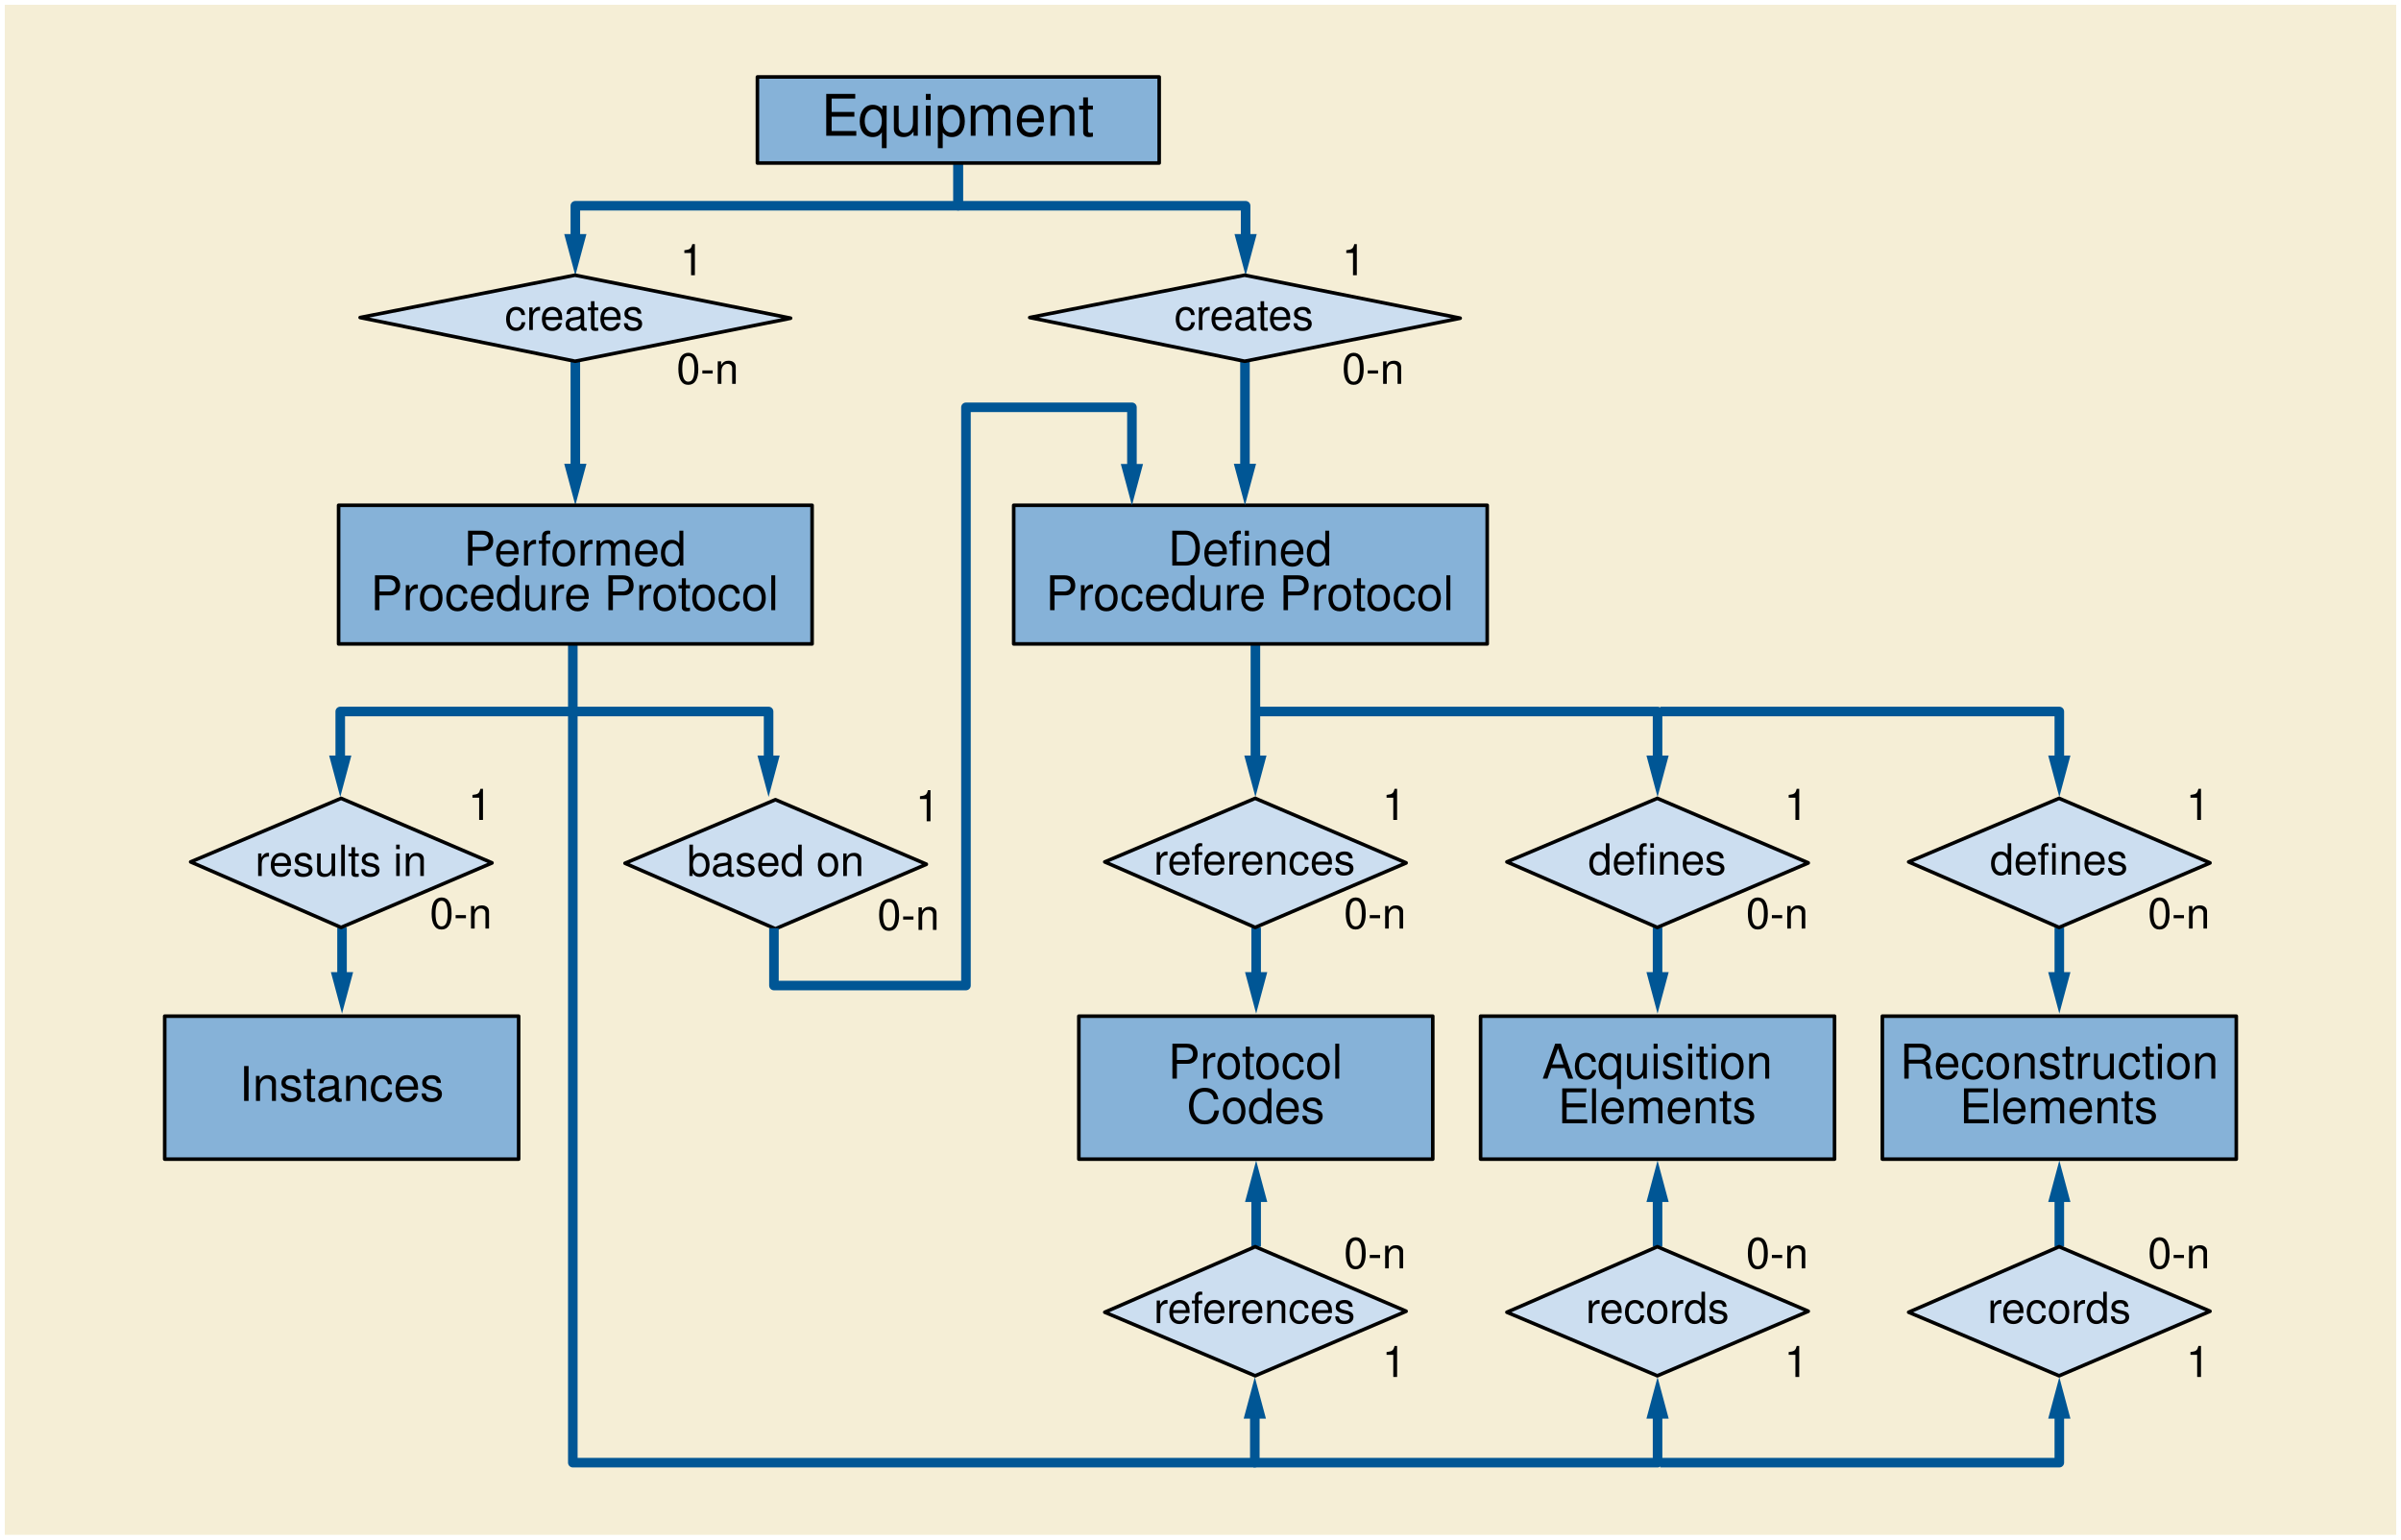
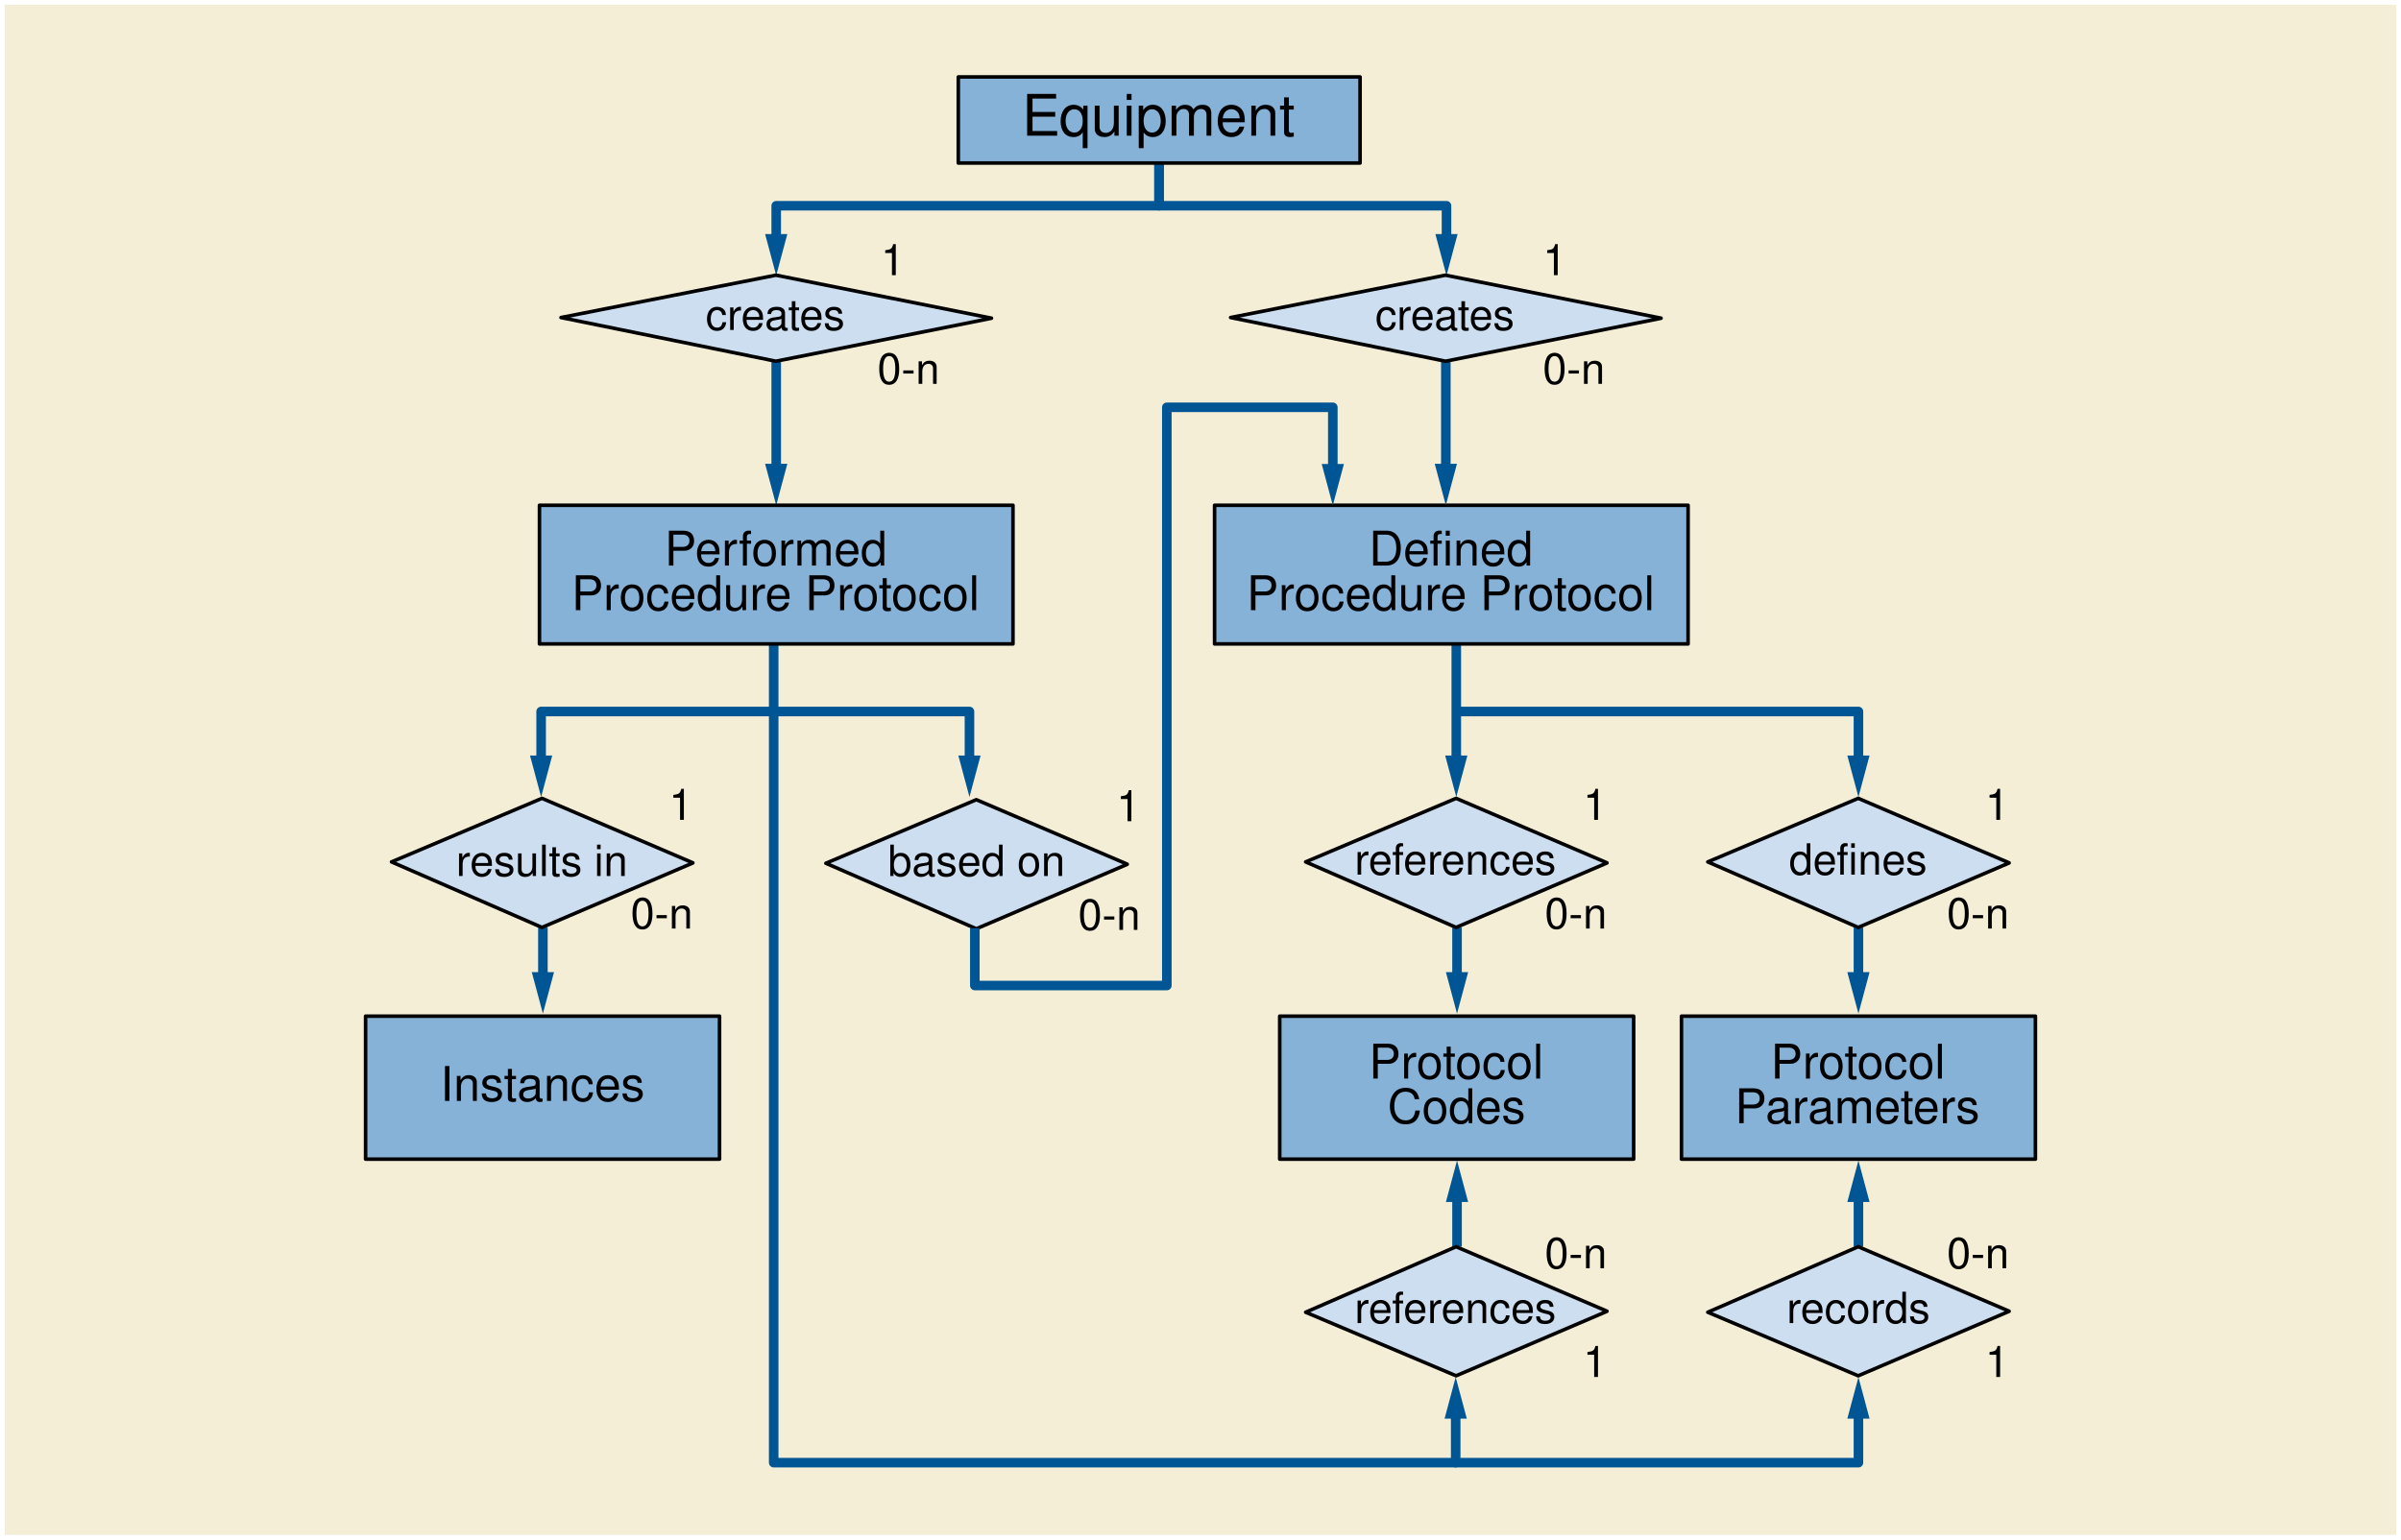
<svg xmlns="http://www.w3.org/2000/svg" version="1.1" id="Layer_1" x="0px" y="0px" width="502px" height="322px" viewBox="0 0 502 322" enable-background="new 0 0 502 322" xml:space="preserve">
  <defs>
    <style type="text/css">
	text {
	  font-family: Helvetica, Verdana, ArialUnicodeMS, san-serif
	}
	</style>
  </defs>
  <g>
   </g>
  <g>
    <rect x="1" y="1" fill="#F5EED6" width="500" height="320" />
    <g>
      <g>
        <g>
-           <polyline fill="none" stroke="#005695" stroke-width="2" stroke-linejoin="round" points="119.764,133.929 119.764,305.904       262.355,305.904 262.355,295.111     " />
-           <g>
-             <polygon fill="#005695" points="264.68,296.696 262.355,288.023 260.031,296.696      " />
-           </g>
-         </g>
-       </g>
-       <g>
-         <g>
-           <line fill="none" stroke="#005695" stroke-width="2" stroke-linejoin="round" x1="262.635" y1="260.715" x2="262.635" y2="249.803" />
-           <g>
-             <polygon fill="#005695" points="264.959,251.388 262.635,242.715 260.311,251.388      " />
-           </g>
-         </g>
-       </g>
-       <g>
-         <g>
-           <line fill="none" stroke="#005695" stroke-width="2" stroke-linejoin="round" x1="346.562" y1="260.715" x2="346.562" y2="249.803" />
-           <g>
-             <polygon fill="#005695" points="348.887,251.388 346.562,242.715 344.238,251.388      " />
-           </g>
-         </g>
-       </g>
-       <g>
-         <g>
-           <line fill="none" stroke="#005695" stroke-width="2" stroke-linejoin="round" x1="430.562" y1="260.715" x2="430.562" y2="249.803" />
-           <g>
-             <polygon fill="#005695" points="432.887,251.388 430.562,242.715 428.238,251.388      " />
-           </g>
-         </g>
-       </g>
-       <g>
-         <g>
-           <polyline fill="none" stroke="#005695" stroke-width="2" stroke-linejoin="round" points="262.047,305.904 346.562,305.904       346.562,295.111     " />
-           <g>
-             <polygon fill="#005695" points="348.887,296.696 346.562,288.023 344.238,296.696      " />
-           </g>
-         </g>
-       </g>
-       <g>
-         <g>
-           <polyline fill="none" stroke="#005695" stroke-width="2" stroke-linejoin="round" points="347.129,305.904 430.562,305.904       430.562,295.111     " />
-           <g>
-             <polygon fill="#005695" points="432.887,296.696 430.562,288.023 428.238,296.696      " />
-           </g>
-         </g>
-       </g>
-       <polygon fill="#CCDEF0" stroke="#010101" stroke-width="0.75" stroke-linecap="round" stroke-linejoin="round" stroke-miterlimit="1" points="    315.062,274.447 346.517,287.74 378.062,274.256 378.062,274.225 346.517,260.74   " />
-       <polygon fill="#CCDEF0" stroke="#010101" stroke-width="0.75" stroke-linecap="round" stroke-linejoin="round" stroke-miterlimit="1" points="    399.062,274.447 430.517,287.74 462.062,274.256 462.062,274.225 430.517,260.74   " />
-       <polygon fill="#CCDEF0" stroke="#010101" stroke-width="0.75" stroke-linecap="round" stroke-linejoin="round" stroke-miterlimit="1" points="    230.985,274.447 262.44,287.74 293.986,274.256 293.986,274.225 262.44,260.74   " />
-       <g>
-         <g>
-           <line fill="none" stroke="#005695" stroke-width="2" stroke-linejoin="round" x1="262.635" y1="193.994" x2="262.635" y2="204.906" />
-           <g>
-             <polygon fill="#005695" points="260.311,203.321 262.635,211.994 264.959,203.321      " />
-           </g>
-         </g>
-       </g>
-       <rect x="225.562" y="212.521" fill="#86B2D8" stroke="#010101" stroke-width="0.75" stroke-linecap="round" stroke-linejoin="round" stroke-miterlimit="1" width="74" height="29.906" />
-       <g>
-         <text transform="matrix(1 0 0 1 244.2202 225.5859)">
+           <polyline fill="none" stroke="#005695" stroke-width="2" stroke-linejoin="round" points="161.764,133.929 161.764,305.904       304.355,305.904 304.355,295.111     " />
+           <g>
+             <polygon fill="#005695" points="306.68,296.696 304.355,288.023 302.031,296.696      " />
+           </g>
+         </g>
+       </g>
+       <g>
+         <g>
+           <line fill="none" stroke="#005695" stroke-width="2" stroke-linejoin="round" x1="304.635" y1="260.715" x2="304.635" y2="249.803" />
+           <g>
+             <polygon fill="#005695" points="306.959,251.388 304.635,242.715 302.311,251.388      " />
+           </g>
+         </g>
+       </g>
+       <g>
+         <g>
+           <line fill="none" stroke="#005695" stroke-width="2" stroke-linejoin="round" x1="388.562" y1="260.715" x2="388.562" y2="249.803" />
+           <g>
+             <polygon fill="#005695" points="390.887,251.388 388.562,242.715 386.238,251.388      " />
+           </g>
+         </g>
+       </g>
+       <g>
+         <g>
+           <polyline fill="none" stroke="#005695" stroke-width="2" stroke-linejoin="round" points="304.047,305.904 388.562,305.904       388.562,295.111     " />
+           <g>
+             <polygon fill="#005695" points="390.887,296.696 388.562,288.023 386.238,296.696      " />
+           </g>
+         </g>
+       </g>
+       <polygon fill="#CCDEF0" stroke="#010101" stroke-width="0.75" stroke-linecap="round" stroke-linejoin="round" stroke-miterlimit="1" points="    357.062,274.447 388.517,287.74 420.062,274.256 420.062,274.225 388.517,260.74   " />
+       <polygon fill="#CCDEF0" stroke="#010101" stroke-width="0.75" stroke-linecap="round" stroke-linejoin="round" stroke-miterlimit="1" points="    272.985,274.447 304.44,287.74 335.986,274.256 335.986,274.225 304.44,260.74   " />
+       <g>
+         <g>
+           <line fill="none" stroke="#005695" stroke-width="2" stroke-linejoin="round" x1="304.635" y1="193.994" x2="304.635" y2="204.906" />
+           <g>
+             <polygon fill="#005695" points="302.311,203.321 304.635,211.994 306.959,203.321      " />
+           </g>
+         </g>
+       </g>
+       <rect x="267.562" y="212.521" fill="#86B2D8" stroke="#010101" stroke-width="0.75" stroke-linecap="round" stroke-linejoin="round" stroke-miterlimit="1" width="74" height="29.906" />
+       <g>
+         <text transform="matrix(1 0 0 1 286.2207 225.582)">
          <tspan x="0" y="0" font-size="10">Protocol</tspan>
          <tspan x="3.889" y="9.334" font-size="10">Codes</tspan>
        </text>
      </g>
      <g>
        <g>
-           <line fill="none" stroke="#005695" stroke-width="2" stroke-linejoin="round" x1="346.562" y1="193.994" x2="346.562" y2="204.906" />
-           <g>
-             <polygon fill="#005695" points="344.238,203.321 346.562,211.994 348.887,203.321      " />
-           </g>
-         </g>
-       </g>
-       <rect x="309.562" y="212.521" fill="#86B2D8" stroke="#010101" stroke-width="0.75" stroke-linecap="round" stroke-linejoin="round" stroke-miterlimit="1" width="74" height="29.906" />
-       <g>
-         <text transform="matrix(1 0 0 1 322.3877 225.5859)">
-           <tspan x="0" y="0" font-size="10">Acquisition</tspan>
-           <tspan x="3.337" y="9.334" font-size="10">Elements</tspan>
-         </text>
-       </g>
-       <g>
-         <g>
-           <line fill="none" stroke="#005695" stroke-width="2" stroke-linejoin="round" x1="430.562" y1="193.994" x2="430.562" y2="204.906" />
-           <g>
-             <polygon fill="#005695" points="428.238,203.321 430.562,211.994 432.887,203.321      " />
-           </g>
-         </g>
-       </g>
-       <rect x="393.562" y="212.521" fill="#86B2D8" stroke="#010101" stroke-width="0.75" stroke-linecap="round" stroke-linejoin="round" stroke-miterlimit="1" width="74" height="29.906" />
-       <g>
-         <text transform="matrix(1 0 0 1 397.2129 225.5859)">
-           <tspan x="0" y="0" font-size="10">Reconstruction</tspan>
-           <tspan x="12.508" y="9.334" font-size="10">Elements</tspan>
-         </text>
-       </g>
-       <g>
-         <g>
-           <polyline fill="none" stroke="#005695" stroke-width="2" stroke-linejoin="round" points="200.309,34.15 200.309,43.033       120.291,43.033 120.291,50.534     " />
-           <g>
-             <polygon fill="#005695" points="117.967,48.949 120.291,57.622 122.615,48.949      " />
-           </g>
-         </g>
-       </g>
-       <g>
-         <g>
-           <polyline fill="none" stroke="#005695" stroke-width="2" stroke-linejoin="round" points="200.355,34.15 200.355,43.033       260.433,43.033 260.433,50.534     " />
-           <g>
-             <polygon fill="#005695" points="258.108,48.949 260.433,57.622 262.757,48.949      " />
-           </g>
-         </g>
-       </g>
-       <g>
-         <g>
-           <line fill="none" stroke="#005695" stroke-width="2" stroke-linejoin="round" x1="262.48" y1="134.675" x2="262.48" y2="159.597" />
-           <g>
-             <polygon fill="#005695" points="260.156,158.012 262.48,166.685 264.805,158.012      " />
-           </g>
-         </g>
-       </g>
-       <g>
-         <g>
-           <polyline fill="none" stroke="#005695" stroke-width="2" stroke-linejoin="round" points="262.047,148.804 346.562,148.804       346.562,159.598     " />
-           <g>
-             <polygon fill="#005695" points="344.238,158.013 346.562,166.686 348.887,158.013      " />
-           </g>
-         </g>
-       </g>
-       <g>
-         <g>
-           <polyline fill="none" stroke="#005695" stroke-width="2" stroke-linejoin="round" points="347.129,148.804 430.562,148.804       430.562,159.598     " />
-           <g>
-             <polygon fill="#005695" points="428.238,158.013 430.562,166.686 432.887,158.013      " />
-           </g>
-         </g>
-       </g>
-       <polygon fill="#CCDEF0" stroke="#010101" stroke-width="0.75" stroke-linecap="round" stroke-linejoin="round" stroke-miterlimit="1" points="    315.062,180.262 346.517,166.969 378.062,180.453 378.062,180.484 346.517,193.969   " />
-       <g>
-         <text transform="matrix(1 0 0 1 332.0518 182.9297)" font-size="9">defines</text>
-       </g>
-       <g>
-         <text transform="matrix(1 0 0 1 373.0566 171.4766)" font-size="9">1</text>
-       </g>
-       <g>
-         <text transform="matrix(1 0 0 1 365.0547 194.2012)" font-size="9">0-n</text>
-       </g>
-       <polygon fill="#CCDEF0" stroke="#010101" stroke-width="0.75" stroke-linecap="round" stroke-linejoin="round" stroke-miterlimit="1" points="    399.062,180.262 430.517,166.969 462.062,180.453 462.062,180.484 430.517,193.969   " />
-       <g>
-         <text transform="matrix(1 0 0 1 416.0518 182.9297)" font-size="9">defines</text>
-       </g>
-       <g>
-         <text transform="matrix(1 0 0 1 457.0566 171.4766)" font-size="9">1</text>
-       </g>
-       <g>
-         <text transform="matrix(1 0 0 1 449.0547 194.2012)" font-size="9">0-n</text>
-       </g>
-       <polygon fill="#CCDEF0" stroke="#010101" stroke-width="0.75" stroke-linecap="round" stroke-linejoin="round" stroke-miterlimit="1" points="    230.985,180.262 262.44,166.969 293.986,180.453 293.986,180.484 262.44,193.969   " />
-       <g>
-         <text transform="matrix(1 0 0 1 241.2197 182.9297)" font-size="9">references</text>
-       </g>
-       <g>
-         <text transform="matrix(1 0 0 1 288.9805 171.4766)" font-size="9">1</text>
-       </g>
-       <g>
-         <text transform="matrix(1 0 0 1 280.9785 194.2012)" font-size="9">0-n</text>
-       </g>
-       <g>
-         <text transform="matrix(1 0 0 1 331.5576 276.7207)" font-size="9">records</text>
-       </g>
-       <g>
-         <text transform="matrix(1 0 0 1 365.0547 265.2656)" font-size="9">0-n</text>
-       </g>
-       <g>
-         <text transform="matrix(1 0 0 1 373.0566 287.9922)" font-size="9">1</text>
-       </g>
-       <g>
-         <text transform="matrix(1 0 0 1 415.5576 276.7207)" font-size="9">records</text>
-       </g>
-       <g>
-         <text transform="matrix(1 0 0 1 449.0547 265.2656)" font-size="9">0-n</text>
-       </g>
-       <g>
-         <text transform="matrix(1 0 0 1 457.0566 287.9922)" font-size="9">1</text>
-       </g>
-       <g>
-         <text transform="matrix(1 0 0 1 241.2197 276.7207)" font-size="9">references</text>
-       </g>
-       <g>
-         <text transform="matrix(1 0 0 1 280.9785 265.2656)" font-size="9">0-n</text>
-       </g>
-       <g>
-         <text transform="matrix(1 0 0 1 288.9805 287.9922)" font-size="9">1</text>
-       </g>
-       <rect x="211.944" y="105.675" fill="#86B2D8" stroke="#010101" stroke-width="0.75" stroke-linecap="round" stroke-linejoin="round" stroke-miterlimit="1" width="99" height="29" />
-       <g>
-         <text transform="matrix(1 0 0 1 244.2104 118.2866)">
+           <line fill="none" stroke="#005695" stroke-width="2" stroke-linejoin="round" x1="388.562" y1="193.994" x2="388.562" y2="204.906" />
+           <g>
+             <polygon fill="#005695" points="386.238,203.321 388.562,211.994 390.887,203.321      " />
+           </g>
+         </g>
+       </g>
+       <rect x="351.562" y="212.521" fill="#86B2D8" stroke="#010101" stroke-width="0.75" stroke-linecap="round" stroke-linejoin="round" stroke-miterlimit="1" width="74" height="29.906" />
+       <g>
+         <text transform="matrix(1 0 0 1 370.2246 225.582)">
+           <tspan x="0" y="0" font-size="10">Protocol</tspan>
+           <tspan x="-7.5" y="9.334" font-size="10">Parameters</tspan>
+         </text>
+       </g>
+       <g>
+         <g>
+           <polyline fill="none" stroke="#005695" stroke-width="2" stroke-linejoin="round" points="242.309,34.15 242.309,43.033       162.291,43.033 162.291,50.534     " />
+           <g>
+             <polygon fill="#005695" points="159.967,48.949 162.291,57.622 164.615,48.949      " />
+           </g>
+         </g>
+       </g>
+       <g>
+         <g>
+           <polyline fill="none" stroke="#005695" stroke-width="2" stroke-linejoin="round" points="242.355,34.15 242.355,43.033       302.433,43.033 302.433,50.534     " />
+           <g>
+             <polygon fill="#005695" points="300.108,48.949 302.433,57.622 304.757,48.949      " />
+           </g>
+         </g>
+       </g>
+       <g>
+         <g>
+           <line fill="none" stroke="#005695" stroke-width="2" stroke-linejoin="round" x1="304.48" y1="134.675" x2="304.48" y2="159.597" />
+           <g>
+             <polygon fill="#005695" points="302.156,158.012 304.48,166.685 306.805,158.012      " />
+           </g>
+         </g>
+       </g>
+       <g>
+         <g>
+           <polyline fill="none" stroke="#005695" stroke-width="2" stroke-linejoin="round" points="304.047,148.804 388.562,148.804       388.562,159.598     " />
+           <g>
+             <polygon fill="#005695" points="386.238,158.013 388.562,166.686 390.887,158.013      " />
+           </g>
+         </g>
+       </g>
+       <polygon fill="#CCDEF0" stroke="#010101" stroke-width="0.75" stroke-linecap="round" stroke-linejoin="round" stroke-miterlimit="1" points="    357.062,180.262 388.517,166.969 420.062,180.453 420.062,180.484 388.517,193.969   " />
+       <g>
+         <text transform="matrix(1 0 0 1 374.0518 182.9258)" font-size="9">defines</text>
+       </g>
+       <g>
+         <text transform="matrix(1 0 0 1 415.0566 171.4727)" font-size="9">1</text>
+       </g>
+       <g>
+         <text transform="matrix(1 0 0 1 407.0547 194.1973)" font-size="9">0-n</text>
+       </g>
+       <polygon fill="#CCDEF0" stroke="#010101" stroke-width="0.75" stroke-linecap="round" stroke-linejoin="round" stroke-miterlimit="1" points="    272.985,180.262 304.44,166.969 335.986,180.453 335.986,180.484 304.44,193.969   " />
+       <g>
+         <text transform="matrix(1 0 0 1 283.2197 182.9258)" font-size="9">references</text>
+       </g>
+       <g>
+         <text transform="matrix(1 0 0 1 330.9805 171.4727)" font-size="9">1</text>
+       </g>
+       <g>
+         <text transform="matrix(1 0 0 1 322.9785 194.1973)" font-size="9">0-n</text>
+       </g>
+       <g>
+         <text transform="matrix(1 0 0 1 373.5576 276.7168)" font-size="9">records</text>
+       </g>
+       <g>
+         <text transform="matrix(1 0 0 1 407.0547 265.2617)" font-size="9">0-n</text>
+       </g>
+       <g>
+         <text transform="matrix(1 0 0 1 415.0566 287.9883)" font-size="9">1</text>
+       </g>
+       <g>
+         <text transform="matrix(1 0 0 1 283.2197 276.7168)" font-size="9">references</text>
+       </g>
+       <g>
+         <text transform="matrix(1 0 0 1 322.9785 265.2617)" font-size="9">0-n</text>
+       </g>
+       <g>
+         <text transform="matrix(1 0 0 1 330.9805 287.9883)" font-size="9">1</text>
+       </g>
+       <rect x="253.944" y="105.675" fill="#86B2D8" stroke="#010101" stroke-width="0.75" stroke-linecap="round" stroke-linejoin="round" stroke-miterlimit="1" width="99" height="29" />
+       <g>
+         <text transform="matrix(1 0 0 1 286.2109 118.2827)">
          <tspan x="0" y="0" font-size="10">Defined</tspan>
          <tspan x="-25.566" y="9.333" font-size="10">Procedure Protocol</tspan>
        </text>
      </g>
      <g>
        <g>
-           <line fill="none" stroke="#005695" stroke-width="2" stroke-linejoin="round" x1="260.295" y1="75.479" x2="260.295" y2="98.588" />
-           <g>
-             <polygon fill="#005695" points="257.971,97.002 260.295,105.675 262.619,97.002      " />
-           </g>
-         </g>
-       </g>
-       <g>
-         <g>
-           <line fill="none" stroke="#005695" stroke-width="2" stroke-linejoin="round" x1="120.292" y1="75.425" x2="120.292" y2="98.588" />
-           <g>
-             <polygon fill="#005695" points="117.968,97.002 120.292,105.675 122.616,97.002      " />
-           </g>
-         </g>
-       </g>
-       <polygon fill="#CCDEF0" stroke="#010101" stroke-width="0.75" stroke-linecap="round" stroke-linejoin="round" stroke-miterlimit="1" points="    130.675,180.544 162.129,167.251 193.676,180.735 193.676,180.767 162.129,194.251   " />
-       <g>
-         <text transform="matrix(1 0 0 1 143.6543 183.2119)" font-size="9">based on</text>
-       </g>
-       <g>
-         <text transform="matrix(1 0 0 1 191.4204 171.7578)" font-size="9">1</text>
-       </g>
-       <g>
-         <text transform="matrix(1 0 0 1 183.418 194.4834)" font-size="9">0-n</text>
-       </g>
-       <g>
-         <g>
-           <polyline fill="none" stroke="#005695" stroke-width="2" stroke-linejoin="round" points="236.664,98.621 236.664,85.186       201.962,85.186 201.962,206.118 161.816,206.118 161.816,194.12     " />
-           <g>
-             <polygon fill="#005695" points="238.988,97.035 236.664,105.708 234.339,97.035      " />
-           </g>
-         </g>
-       </g>
-       <rect x="70.792" y="105.675" fill="#86B2D8" stroke="#010101" stroke-width="0.75" stroke-linecap="round" stroke-linejoin="round" stroke-miterlimit="1" width="99" height="29" />
-       <g>
-         <text transform="matrix(1 0 0 1 96.9497 118.2866)">
+           <line fill="none" stroke="#005695" stroke-width="2" stroke-linejoin="round" x1="302.295" y1="75.479" x2="302.295" y2="98.588" />
+           <g>
+             <polygon fill="#005695" points="299.971,97.002 302.295,105.675 304.619,97.002      " />
+           </g>
+         </g>
+       </g>
+       <g>
+         <g>
+           <line fill="none" stroke="#005695" stroke-width="2" stroke-linejoin="round" x1="162.292" y1="75.425" x2="162.292" y2="98.588" />
+           <g>
+             <polygon fill="#005695" points="159.968,97.002 162.292,105.675 164.616,97.002      " />
+           </g>
+         </g>
+       </g>
+       <polygon fill="#CCDEF0" stroke="#010101" stroke-width="0.75" stroke-linecap="round" stroke-linejoin="round" stroke-miterlimit="1" points="    172.675,180.544 204.129,167.251 235.676,180.735 235.676,180.767 204.129,194.251   " />
+       <g>
+         <text transform="matrix(1 0 0 1 185.6543 183.208)" font-size="9">based on</text>
+       </g>
+       <g>
+         <text transform="matrix(1 0 0 1 233.4204 171.7539)" font-size="9">1</text>
+       </g>
+       <g>
+         <text transform="matrix(1 0 0 1 225.418 194.4795)" font-size="9">0-n</text>
+       </g>
+       <g>
+         <g>
+           <polyline fill="none" stroke="#005695" stroke-width="2" stroke-linejoin="round" points="278.664,98.621 278.664,85.186       243.962,85.186 243.962,206.118 203.816,206.118 203.816,194.12     " />
+           <g>
+             <polygon fill="#005695" points="280.988,97.035 278.664,105.708 276.34,97.035      " />
+           </g>
+         </g>
+       </g>
+       <rect x="112.792" y="105.675" fill="#86B2D8" stroke="#010101" stroke-width="0.75" stroke-linecap="round" stroke-linejoin="round" stroke-miterlimit="1" width="99" height="29" />
+       <g>
+         <text transform="matrix(1 0 0 1 138.9497 118.2827)">
          <tspan x="0" y="0" font-size="10">Performed</tspan>
          <tspan x="-19.458" y="9.333" font-size="10">Procedure Protocol</tspan>
        </text>
      </g>
-       <rect x="158.361" y="16.095" fill="#86B2D8" stroke="#010101" stroke-width="0.75" stroke-linecap="round" stroke-linejoin="round" stroke-miterlimit="1" width="84.003" height="18" />
-       <g>
-         <text transform="matrix(1 0 0 1 171.6738 28.3867)" font-size="12">Equipment</text>
-       </g>
-       <polygon fill="#CCDEF0" stroke="#010101" stroke-width="0.75" stroke-linecap="round" stroke-linejoin="round" stroke-miterlimit="1" points="    75.292,66.412 120.227,57.55 165.292,66.54 165.292,66.56 120.227,75.55   " />
-       <g>
-         <text transform="matrix(1 0 0 1 105.5352 69.0127)" font-size="9">creates</text>
-       </g>
-       <polygon fill="#CCDEF0" stroke="#010101" stroke-width="0.75" stroke-linecap="round" stroke-linejoin="round" stroke-miterlimit="1" points="    215.295,66.412 260.229,57.55 305.294,66.54 305.294,66.56 260.229,75.55   " />
-       <g>
-         <text transform="matrix(1 0 0 1 245.5361 69.0127)" font-size="9">creates</text>
-       </g>
-       <g>
-         <text transform="matrix(1 0 0 1 280.5586 57.5586)" font-size="9">1</text>
-       </g>
-       <g>
-         <text transform="matrix(1 0 0 1 280.5576 80.2842)" font-size="9">0-n</text>
-       </g>
-       <g>
-         <text transform="matrix(1 0 0 1 142.1621 57.5586)" font-size="9">1</text>
-       </g>
-       <g>
-         <text transform="matrix(1 0 0 1 141.4414 80.2842)" font-size="9">0-n</text>
-       </g>
-       <g>
-         <g>
-           <line fill="none" stroke="#005695" stroke-width="2" stroke-linejoin="round" x1="71.51" y1="193.994" x2="71.51" y2="204.906" />
-           <g>
-             <polygon fill="#005695" points="69.186,203.321 71.51,211.994 73.834,203.321      " />
-           </g>
-         </g>
-       </g>
-       <rect x="34.438" y="212.521" fill="#86B2D8" stroke="#010101" stroke-width="0.75" stroke-linecap="round" stroke-linejoin="round" stroke-miterlimit="1" width="74" height="29.906" />
-       <g>
-         <text transform="matrix(1 0 0 1 50.0361 230.2529)" font-size="10">Instances</text>
-       </g>
-       <g>
-         <g>
-           <polyline fill="none" stroke="#005695" stroke-width="2" stroke-linejoin="round" points="120.148,148.804 71.139,148.804       71.139,159.598     " />
-           <g>
-             <polygon fill="#005695" points="68.815,158.013 71.139,166.686 73.463,158.013      " />
-           </g>
-         </g>
-       </g>
-       <g>
-         <g>
-           <polyline fill="none" stroke="#005695" stroke-width="2" stroke-linejoin="round" points="120.121,148.804 160.695,148.804       160.695,159.598     " />
-           <g>
-             <polygon fill="#005695" points="158.371,158.013 160.695,166.686 163.019,158.013      " />
-           </g>
-         </g>
-       </g>
-       <polygon fill="#CCDEF0" stroke="#010101" stroke-width="0.75" stroke-linecap="round" stroke-linejoin="round" stroke-miterlimit="1" points="    39.86,180.262 71.315,166.969 102.861,180.453 102.861,180.484 71.315,193.969   " />
-       <g>
-         <text transform="matrix(1 0 0 1 53.3486 183.2119)" font-size="9">results in</text>
-       </g>
-       <g>
-         <text transform="matrix(1 0 0 1 97.856 171.4766)" font-size="9">1</text>
-       </g>
-       <g>
-         <text transform="matrix(1 0 0 1 89.8535 194.2012)" font-size="9">0-n</text>
+       <rect x="200.361" y="16.095" fill="#86B2D8" stroke="#010101" stroke-width="0.75" stroke-linecap="round" stroke-linejoin="round" stroke-miterlimit="1" width="84.003" height="18" />
+       <g>
+         <text transform="matrix(1 0 0 1 213.6738 28.3828)" font-size="12">Equipment</text>
+       </g>
+       <polygon fill="#CCDEF0" stroke="#010101" stroke-width="0.75" stroke-linecap="round" stroke-linejoin="round" stroke-miterlimit="1" points="    117.292,66.412 162.227,57.55 207.292,66.54 207.292,66.56 162.227,75.55   " />
+       <g>
+         <text transform="matrix(1 0 0 1 147.5352 69.0088)" font-size="9">creates</text>
+       </g>
+       <polygon fill="#CCDEF0" stroke="#010101" stroke-width="0.75" stroke-linecap="round" stroke-linejoin="round" stroke-miterlimit="1" points="    257.295,66.412 302.229,57.55 347.294,66.54 347.294,66.56 302.229,75.55   " />
+       <g>
+         <text transform="matrix(1 0 0 1 287.5361 69.0088)" font-size="9">creates</text>
+       </g>
+       <g>
+         <text transform="matrix(1 0 0 1 322.5586 57.5547)" font-size="9">1</text>
+       </g>
+       <g>
+         <text transform="matrix(1 0 0 1 322.5576 80.2803)" font-size="9">0-n</text>
+       </g>
+       <g>
+         <text transform="matrix(1 0 0 1 184.1621 57.5547)" font-size="9">1</text>
+       </g>
+       <g>
+         <text transform="matrix(1 0 0 1 183.4414 80.2803)" font-size="9">0-n</text>
+       </g>
+       <g>
+         <g>
+           <line fill="none" stroke="#005695" stroke-width="2" stroke-linejoin="round" x1="113.51" y1="193.994" x2="113.51" y2="204.906" />
+           <g>
+             <polygon fill="#005695" points="111.186,203.321 113.51,211.994 115.834,203.321      " />
+           </g>
+         </g>
+       </g>
+       <rect x="76.438" y="212.521" fill="#86B2D8" stroke="#010101" stroke-width="0.75" stroke-linecap="round" stroke-linejoin="round" stroke-miterlimit="1" width="74" height="29.906" />
+       <g>
+         <text transform="matrix(1 0 0 1 92.0361 230.249)" font-size="10">Instances</text>
+       </g>
+       <g>
+         <g>
+           <polyline fill="none" stroke="#005695" stroke-width="2" stroke-linejoin="round" points="162.148,148.804 113.139,148.804       113.139,159.598     " />
+           <g>
+             <polygon fill="#005695" points="110.815,158.013 113.139,166.686 115.463,158.013      " />
+           </g>
+         </g>
+       </g>
+       <g>
+         <g>
+           <polyline fill="none" stroke="#005695" stroke-width="2" stroke-linejoin="round" points="162.121,148.804 202.695,148.804       202.695,159.598     " />
+           <g>
+             <polygon fill="#005695" points="200.371,158.013 202.695,166.686 205.019,158.013      " />
+           </g>
+         </g>
+       </g>
+       <polygon fill="#CCDEF0" stroke="#010101" stroke-width="0.75" stroke-linecap="round" stroke-linejoin="round" stroke-miterlimit="1" points="    81.86,180.262 113.315,166.969 144.861,180.453 144.861,180.484 113.315,193.969   " />
+       <g>
+         <text transform="matrix(1 0 0 1 95.3486 183.208)" font-size="9">results in</text>
+       </g>
+       <g>
+         <text transform="matrix(1 0 0 1 139.856 171.4727)" font-size="9">1</text>
+       </g>
+       <g>
+         <text transform="matrix(1 0 0 1 131.8535 194.1973)" font-size="9">0-n</text>
      </g>
    </g>
  </g>
</svg>
